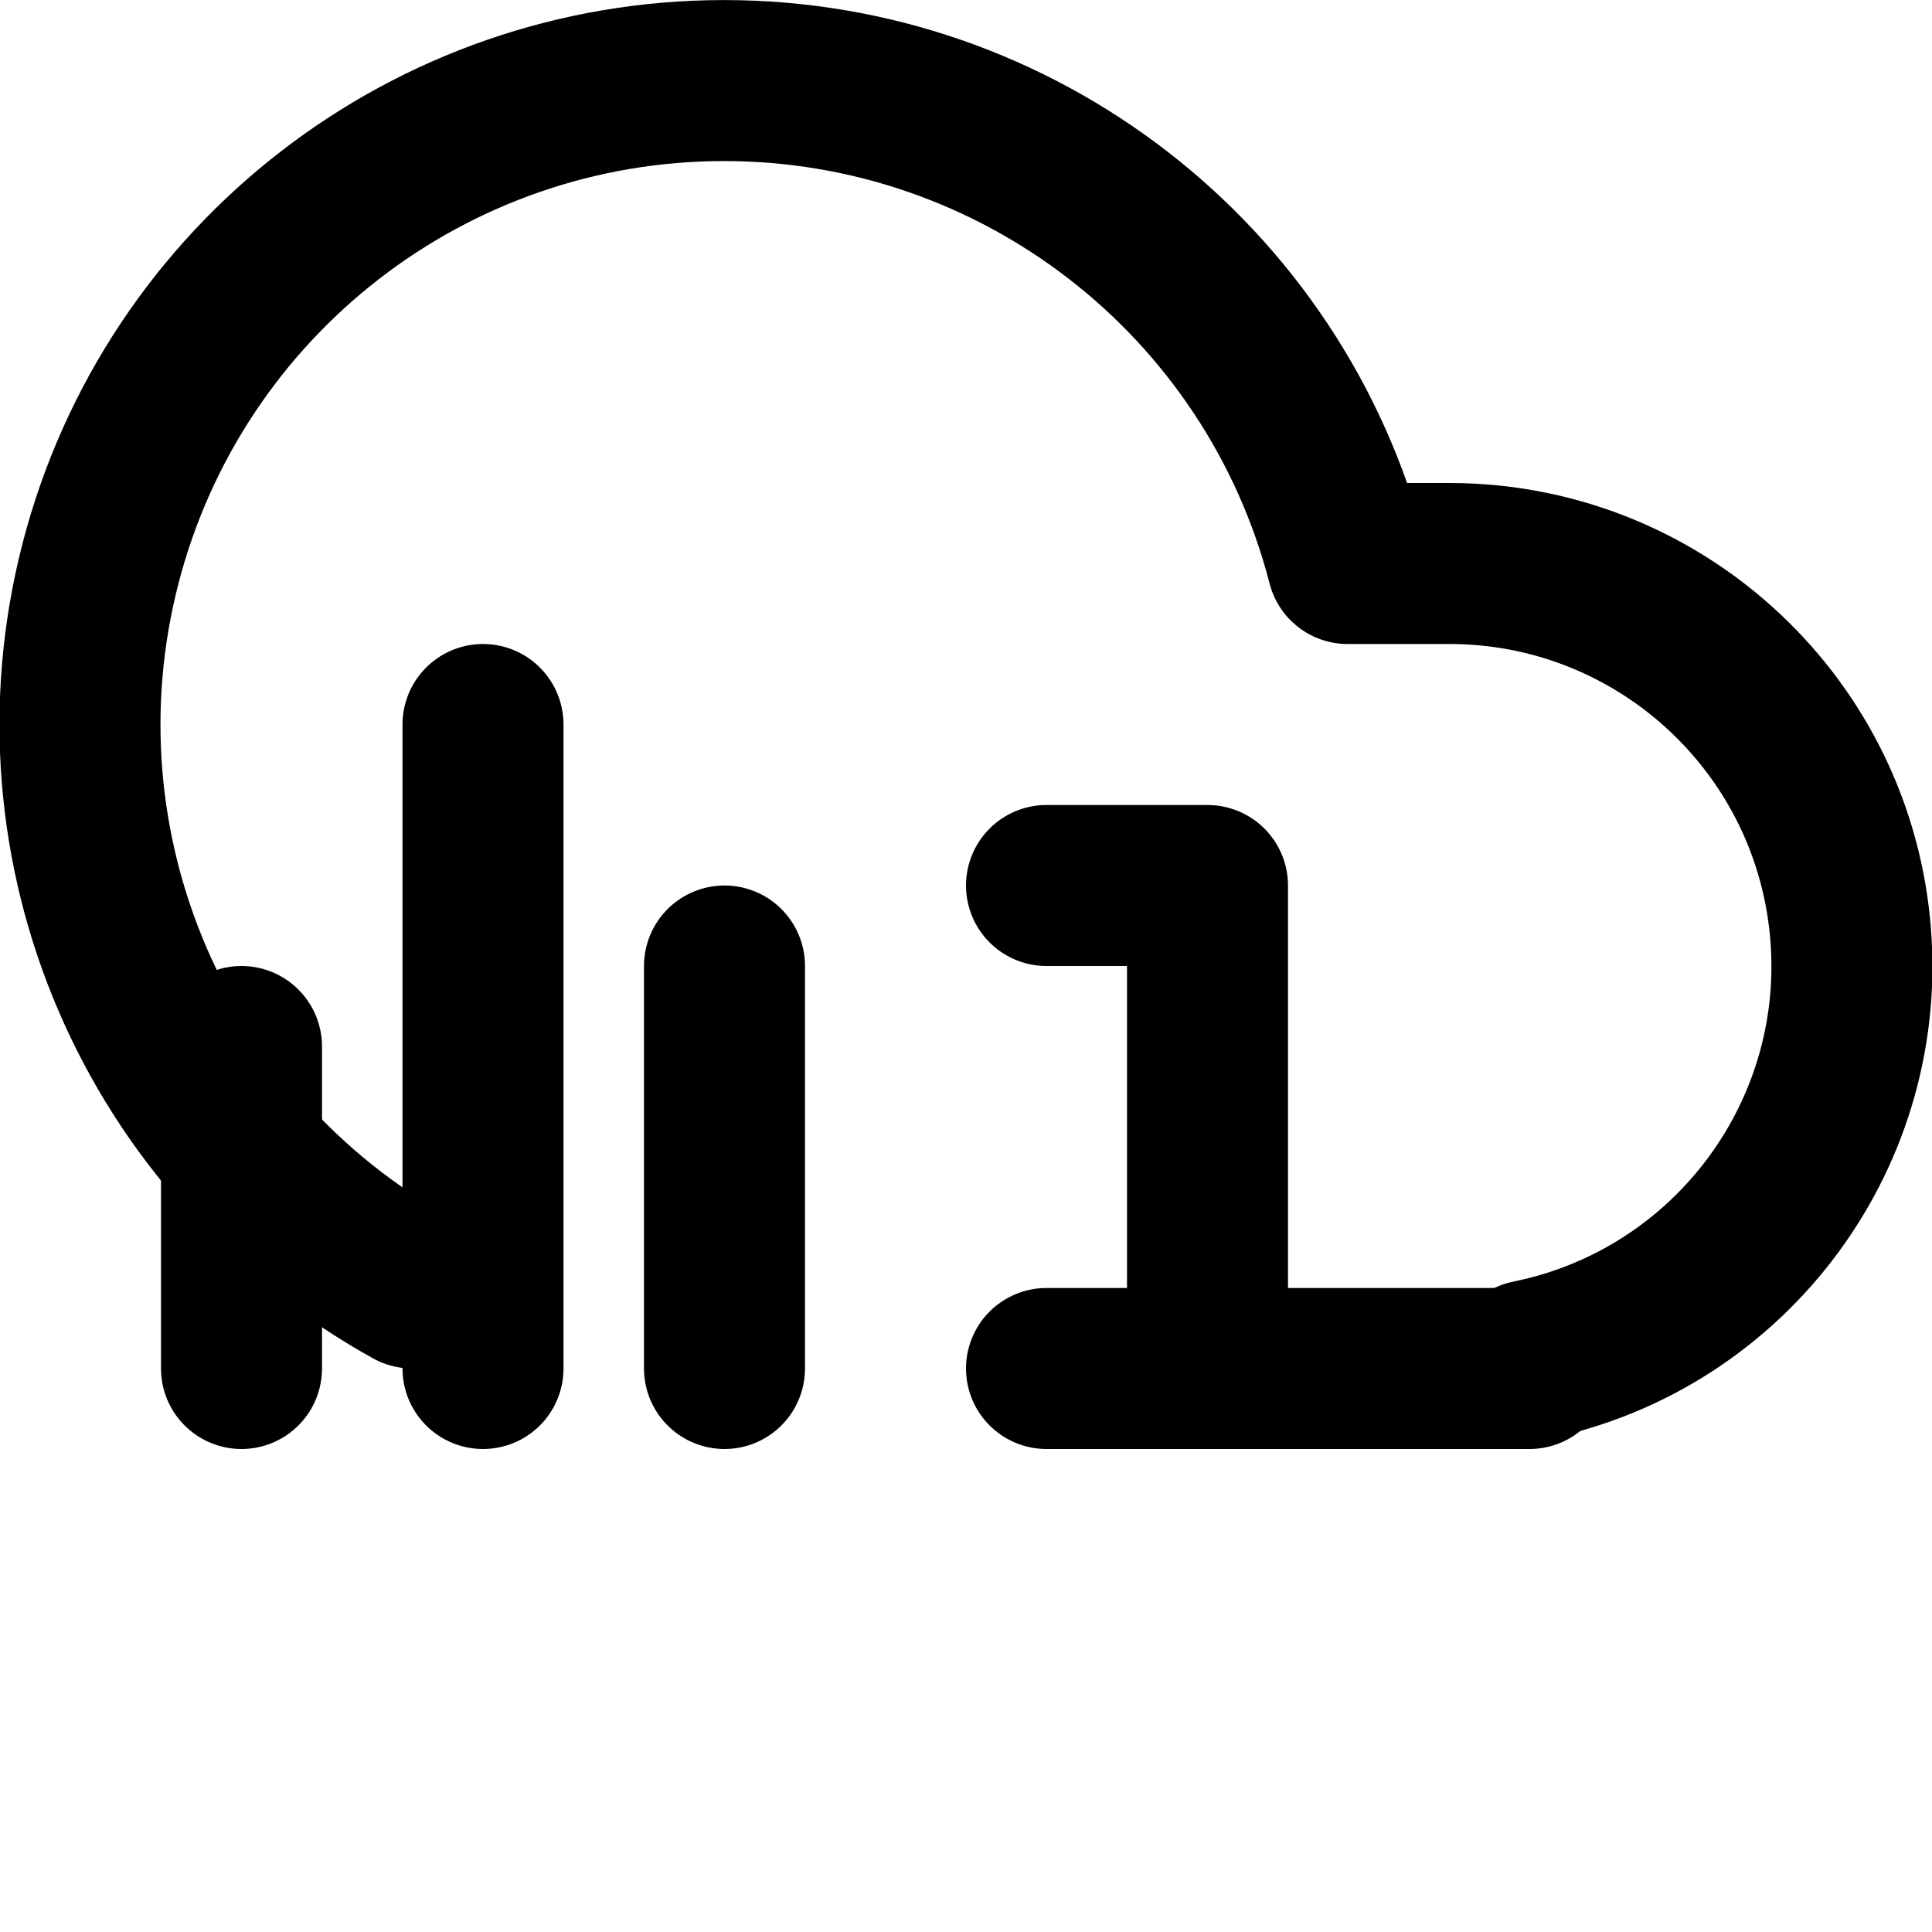
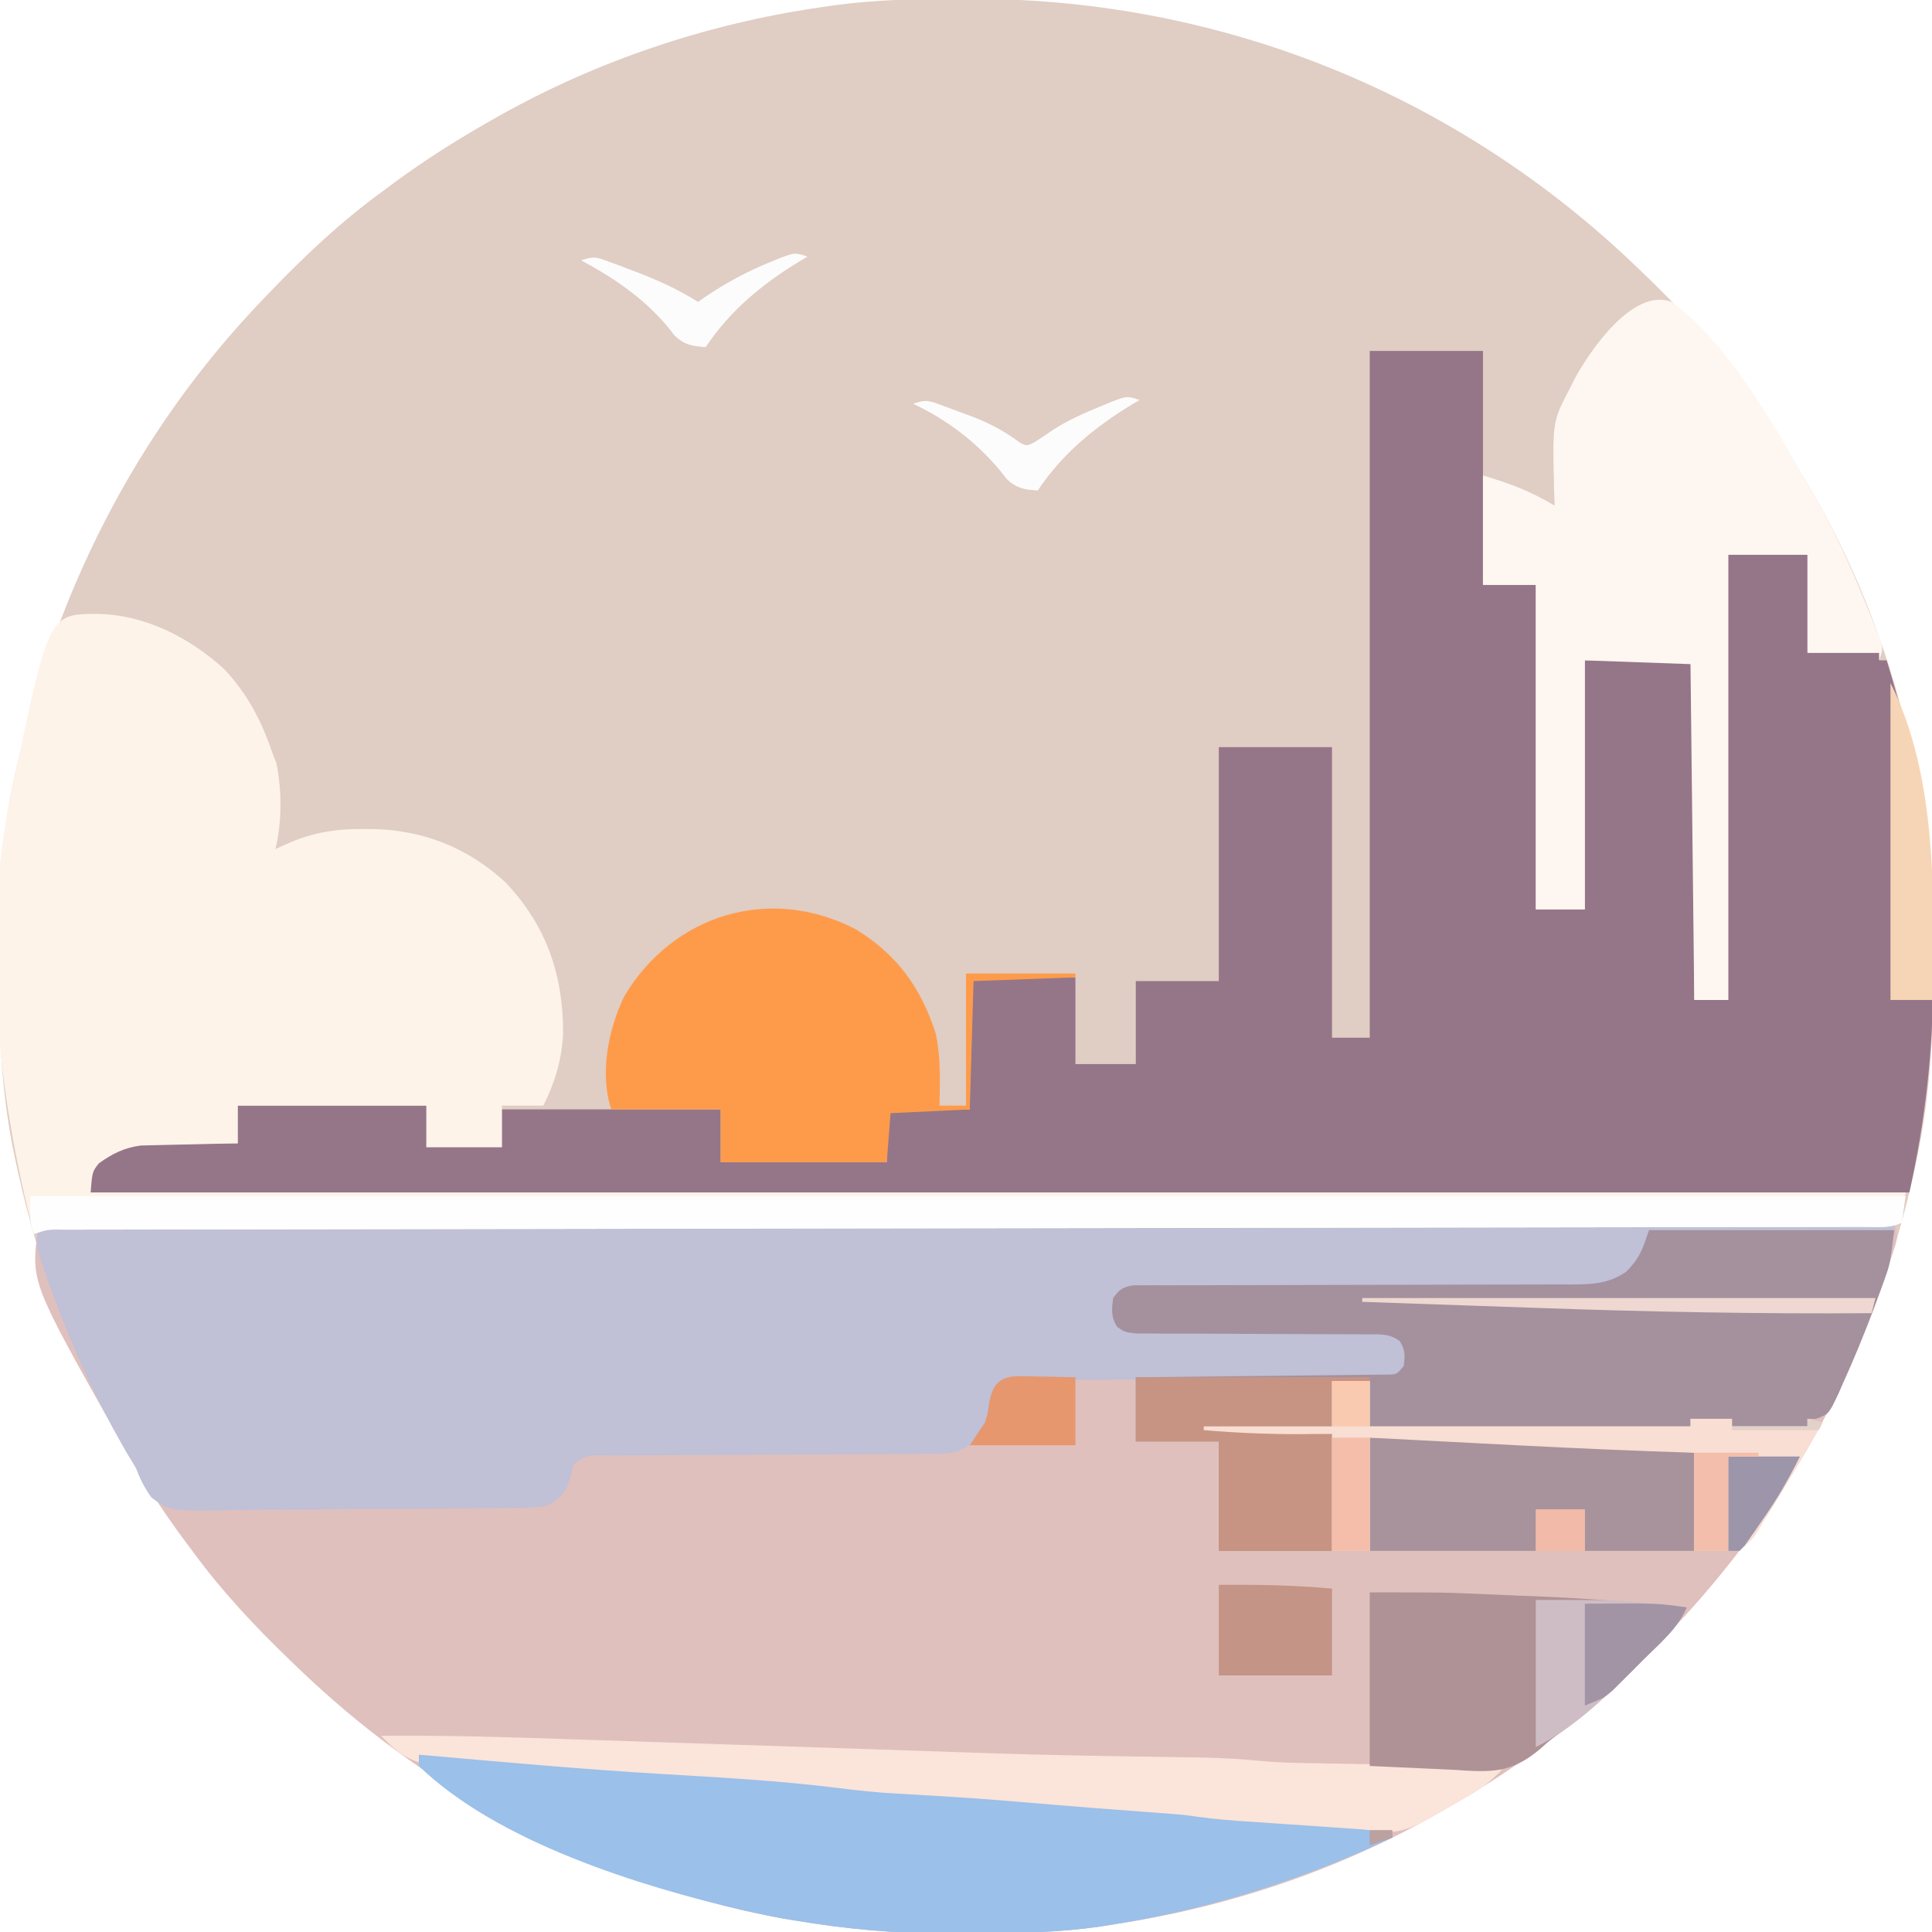
- <svg xmlns="http://www.w3.org/2000/svg" width="24" height="24" viewBox="0 0 24 24" fill="none" stroke="currentColor" stroke-width="2" stroke-linecap="round" stroke-linejoin="round">
-   <path d="M19 16.9A5 5 0 0 0 18 7h-1.26a8 8 0 1 0-11.62 9" />
-   <path d="M13 11h2v6" />
-   <path d="M13 17h6" />
-   <path d="M9 12v5" />
-   <path d="M6 9v8" />
-   <path d="M3 13v4" />
+ <svg xmlns="http://www.w3.org/2000/svg" version="1.1" width="512" height="512">
+   <path d="M0 0 C1.453 0.003 1.453 0.003 2.936 0.007 C68.845 0.242 130.998 25.571 178.438 71.312 C179.08 71.928 179.723 72.543 180.385 73.177 C189.561 82.004 197.911 91.044 205.438 101.312 C205.862 101.882 206.287 102.451 206.725 103.038 C213.242 111.78 219.048 120.837 224.438 130.312 C224.802 130.944 225.166 131.576 225.542 132.227 C240.472 158.312 249.951 187.648 254.438 217.312 C254.614 218.435 254.791 219.557 254.973 220.714 C256.63 232.327 256.836 243.844 256.812 255.562 C256.812 257.081 256.812 257.081 256.811 258.629 C256.77 275.158 255.867 291.092 252.438 307.312 C252.218 308.354 251.998 309.396 251.772 310.47 C241.674 356.763 219.315 399.177 186.438 433.312 C185.805 433.972 185.173 434.631 184.522 435.311 C175.378 444.799 166.08 453.539 155.438 461.312 C154.286 462.171 153.135 463.029 151.984 463.887 C143.795 469.924 135.292 475.307 126.438 480.312 C125.73 480.715 125.023 481.117 124.294 481.531 C98.09 496.285 69.152 505.814 39.438 510.312 C38.319 510.49 37.201 510.667 36.049 510.85 C25.288 512.394 14.648 512.652 3.786 512.628 C0.837 512.625 -2.11 512.649 -5.059 512.674 C-18.449 512.718 -31.36 511.517 -44.562 509.312 C-45.699 509.124 -46.836 508.936 -48.008 508.742 C-50.604 508.276 -53.175 507.757 -55.75 507.188 C-57.139 506.881 -57.139 506.881 -58.556 506.567 C-103.007 496.232 -143.742 473.923 -176.562 442.312 C-177.222 441.68 -177.881 441.048 -178.561 440.397 C-188.049 431.253 -196.789 421.955 -204.562 411.312 C-205.421 410.161 -206.279 409.01 -207.137 407.859 C-213.174 399.67 -218.557 391.167 -223.562 382.312 C-223.965 381.605 -224.367 380.898 -224.781 380.169 C-237.807 357.034 -246.556 331.863 -251.875 305.875 C-252.022 305.156 -252.17 304.437 -252.322 303.697 C-255.295 288.05 -255.936 272.577 -255.875 256.688 C-255.873 255.67 -255.871 254.652 -255.868 253.603 C-255.819 238.994 -255.568 224.662 -252.562 210.312 C-252.364 209.338 -252.165 208.363 -251.96 207.358 C-241.84 158.977 -219.923 114.988 -185.562 79.312 C-184.93 78.653 -184.298 77.994 -183.647 77.314 C-174.503 67.826 -165.205 59.086 -154.562 51.312 C-153.411 50.454 -152.26 49.596 -151.109 48.738 C-142.92 42.701 -134.417 37.318 -125.562 32.312 C-124.855 31.91 -124.148 31.508 -123.419 31.094 C-97.272 16.373 -68.251 6.673 -38.562 2.312 C-36.754 2.047 -36.754 2.047 -34.91 1.775 C-23.274 0.18 -11.732 -0.047 0 0 Z " fill="#E0CDC3" transform="translate(255.5625,-0.3125)" />
+   <path d="M0 0 C1.167 3.502 0.788 4.415 -0.336 7.84 C-0.812 9.295 -0.812 9.295 -1.298 10.78 C-1.653 11.822 -2.009 12.864 -2.375 13.938 C-2.74 15.014 -3.105 16.091 -3.481 17.2 C-15.425 51.663 -34.72 82.752 -60 109 C-60.632 109.659 -61.264 110.319 -61.916 110.998 C-71.06 120.486 -80.357 129.226 -91 137 C-92.151 137.858 -93.302 138.716 -94.453 139.574 C-102.643 145.612 -111.145 150.995 -120 156 C-121.061 156.603 -121.061 156.603 -122.143 157.219 C-148.348 171.972 -177.285 181.501 -207 186 C-208.118 186.177 -209.236 186.355 -210.388 186.537 C-221.15 188.082 -231.789 188.34 -242.652 188.316 C-245.6 188.313 -248.548 188.336 -251.496 188.361 C-264.886 188.406 -277.798 187.204 -291 185 C-292.137 184.812 -293.274 184.624 -294.445 184.43 C-297.041 183.964 -299.613 183.445 -302.188 182.875 C-303.113 182.67 -304.039 182.466 -304.993 182.255 C-349.444 171.919 -390.179 149.611 -423 118 C-423.659 117.368 -424.319 116.736 -424.998 116.084 C-434.486 106.94 -443.226 97.643 -451 87 C-451.858 85.849 -452.716 84.698 -453.574 83.547 C-459.612 75.357 -464.995 66.855 -470 58 C-470.402 57.293 -470.804 56.586 -471.219 55.857 C-493.733 15.867 -493.733 15.867 -492 2 C-490.243 0.243 -487.929 0.87 -485.588 0.858 C-484.803 0.859 -484.018 0.86 -483.209 0.861 C-481.964 0.857 -481.964 0.857 -480.693 0.853 C-477.875 0.844 -475.057 0.843 -472.239 0.842 C-470.213 0.837 -468.187 0.832 -466.161 0.827 C-460.565 0.813 -454.969 0.806 -449.373 0.799 C-443.349 0.791 -437.326 0.778 -431.302 0.765 C-420.855 0.743 -410.409 0.725 -399.963 0.709 C-389.003 0.693 -378.044 0.674 -367.084 0.653 C-366.063 0.651 -366.063 0.651 -365.021 0.649 C-361.565 0.642 -358.109 0.636 -354.652 0.629 C-330.15 0.581 -305.649 0.538 -281.147 0.497 C-257.339 0.458 -233.531 0.417 -209.723 0.372 C-208.989 0.371 -208.256 0.37 -207.5 0.368 C-200.135 0.355 -192.77 0.341 -185.404 0.327 C-170.399 0.299 -155.394 0.271 -140.389 0.244 C-139.354 0.242 -139.354 0.242 -138.298 0.24 C-92.199 0.155 -46.099 0.077 0 0 Z " fill="#DFC0BD" transform="translate(502,324)" />
+   <path d="M0 0 C9.9 0 19.8 0 30 0 C30 20.46 30 40.92 30 62 C34.62 62 39.24 62 44 62 C44 90.38 44 118.76 44 148 C48.29 148 52.58 148 57 148 C57 126.22 57 104.44 57 82 C66.24 82 75.48 82 85 82 C86.822 83.822 86.12 86.348 86.124 88.772 C86.121 89.601 86.117 90.43 86.114 91.283 C86.114 92.152 86.114 93.02 86.114 93.914 C86.113 96.798 86.105 99.682 86.098 102.566 C86.096 104.56 86.094 106.554 86.093 108.548 C86.09 113.807 86.08 119.067 86.069 124.326 C86.058 129.688 86.054 135.05 86.049 140.412 C86.038 150.941 86.021 161.471 86 172 C88.97 172 91.94 172 95 172 C95 133.06 95 94.12 95 54 C101.93 54 108.86 54 116 54 C116 62.58 116 71.16 116 80 C122.27 80 128.54 80 135 80 C135 80.66 135 81.32 135 82 C135.66 82 136.32 82 137 82 C141.894 98.175 145.808 114.229 148 131 C148.085 131.653 148.171 132.307 148.259 132.98 C148.95 138.649 149.189 144.249 149.238 149.957 C149.248 150.89 149.258 151.824 149.267 152.786 C149.292 155.795 149.305 158.803 149.312 161.812 C149.316 162.837 149.319 163.862 149.322 164.917 C149.343 184.873 147.335 203.491 143 223 C-16.06 223 -175.12 223 -339 223 C-339 217 -339 217 -337.574 215.137 C-336.952 214.658 -336.329 214.18 -335.688 213.688 C-335.073 213.196 -334.458 212.705 -333.824 212.199 C-330.067 209.73 -326.734 209.883 -322.363 209.902 C-320.415 209.907 -320.415 209.907 -318.428 209.912 C-317.056 209.92 -315.684 209.929 -314.312 209.938 C-312.929 209.943 -311.546 209.947 -310.162 209.951 C-306.775 209.963 -303.387 209.979 -300 210 C-300 206.7 -300 203.4 -300 200 C-283.5 200 -267 200 -250 200 C-250 203.63 -250 207.26 -250 211 C-243.4 211 -236.8 211 -230 211 C-230 207.7 -230 204.4 -230 201 C-210.86 201 -191.72 201 -172 201 C-172 205.62 -172 210.24 -172 215 C-157.48 215 -142.96 215 -128 215 C-128 210.71 -128 206.42 -128 202 C-127 201 -127 201 -124.959 200.886 C-124.084 200.892 -123.21 200.897 -122.309 200.902 C-121.364 200.906 -120.42 200.909 -119.447 200.912 C-118.454 200.92 -117.461 200.929 -116.438 200.938 C-115.44 200.942 -114.443 200.947 -113.416 200.951 C-110.944 200.963 -108.472 200.979 -106 201 C-106.005 199.975 -106.01 198.951 -106.016 197.895 C-106.034 194.106 -106.045 190.317 -106.055 186.529 C-106.06 184.886 -106.067 183.244 -106.075 181.602 C-106.088 179.246 -106.093 176.891 -106.098 174.535 C-106.103 173.797 -106.108 173.058 -106.113 172.297 C-106.113 170.531 -106.062 168.765 -106 167 C-105 166 -105 166 -102.408 165.886 C-101.282 165.892 -100.156 165.897 -98.996 165.902 C-97.781 165.906 -96.566 165.909 -95.314 165.912 C-94.035 165.92 -92.756 165.929 -91.438 165.938 C-90.154 165.942 -88.871 165.947 -87.549 165.951 C-84.366 165.963 -81.183 165.981 -78 166 C-78 173.59 -78 181.18 -78 189 C-72.72 189 -67.44 189 -62 189 C-62 181.74 -62 174.48 -62 167 C-54.74 167 -47.48 167 -40 167 C-40 146.54 -40 126.08 -40 105 C-30.1 105 -20.2 105 -10 105 C-10 130.41 -10 155.82 -10 182 C-6.7 182 -3.4 182 0 182 C0 121.94 0 61.88 0 0 Z " fill="#957689" transform="translate(363,93)" />
+   <path d="M0 0 C0 0.99 0 1.98 0 3 C-32.175 2.505 -32.175 2.505 -65 2 C-65.33 3.98 -65.66 5.96 -66 8 C-67.234 10.047 -67.234 10.047 -68.75 11.75 C-69.24 12.322 -69.73 12.895 -70.234 13.484 C-73.893 16.625 -77.702 17.25 -82.409 17.265 C-84.018 17.277 -84.018 17.277 -85.659 17.29 C-86.826 17.289 -87.992 17.288 -89.194 17.287 C-91.048 17.297 -91.048 17.297 -92.94 17.308 C-95.623 17.321 -98.305 17.331 -100.987 17.336 C-105.227 17.342 -109.466 17.364 -113.706 17.388 C-123.465 17.441 -133.225 17.475 -142.985 17.508 C-151.939 17.538 -160.894 17.573 -169.848 17.624 C-174.065 17.648 -178.282 17.661 -182.499 17.668 C-185.73 17.675 -188.962 17.695 -192.194 17.713 C-193.367 17.712 -194.539 17.711 -195.747 17.71 C-197.343 17.722 -197.343 17.722 -198.972 17.735 C-199.9 17.738 -200.828 17.741 -201.784 17.744 C-204.205 17.791 -204.205 17.791 -206 20 C-206.333 23 -206.333 23 -206 26 C-203.163 28.837 -201.292 28.251 -197.319 28.255 C-196.632 28.259 -195.946 28.263 -195.239 28.266 C-193.747 28.273 -192.254 28.276 -190.762 28.274 C-188.4 28.273 -186.038 28.286 -183.676 28.303 C-176.959 28.35 -170.243 28.374 -163.526 28.381 C-159.42 28.386 -155.313 28.41 -151.207 28.446 C-149.641 28.456 -148.076 28.458 -146.511 28.453 C-144.32 28.446 -142.131 28.463 -139.94 28.486 C-138.694 28.489 -137.447 28.492 -136.163 28.494 C-132.43 29.091 -131.241 30.008 -129 33 C-128.562 35.562 -128.562 35.562 -129 38 C-130.563 40.021 -131.451 40.895 -133.988 41.379 C-135.13 41.382 -135.13 41.382 -136.296 41.385 C-137.61 41.4 -137.61 41.4 -138.951 41.415 C-139.91 41.41 -140.868 41.405 -141.856 41.401 C-142.867 41.408 -143.879 41.415 -144.921 41.422 C-148.272 41.442 -151.622 41.441 -154.973 41.441 C-157.295 41.453 -159.618 41.467 -161.941 41.481 C-168.06 41.518 -174.18 41.538 -180.3 41.553 C-190.1 41.578 -199.9 41.617 -209.7 41.675 C-213.131 41.691 -216.563 41.695 -219.994 41.698 C-222.087 41.708 -224.18 41.718 -226.274 41.729 C-227.234 41.726 -228.195 41.724 -229.185 41.721 C-230.058 41.728 -230.931 41.735 -231.831 41.742 C-232.593 41.743 -233.354 41.745 -234.138 41.747 C-236.246 41.842 -236.246 41.842 -238 44 C-238.494 46 -238.494 46 -238.812 48.25 C-239.812 53.138 -241.439 55.524 -245 59 C-247.839 60.709 -249.928 61.252 -253.226 61.265 C-254.062 61.273 -254.897 61.282 -255.758 61.29 C-256.666 61.289 -257.575 61.288 -258.51 61.287 C-259.473 61.294 -260.436 61.301 -261.428 61.308 C-263.518 61.321 -265.607 61.33 -267.696 61.336 C-270.999 61.344 -274.301 61.364 -277.604 61.388 C-285.804 61.445 -294.003 61.48 -302.203 61.516 C-309.136 61.547 -316.068 61.586 -323 61.636 C-326.261 61.656 -329.521 61.664 -332.782 61.672 C-334.771 61.685 -336.76 61.699 -338.749 61.713 C-339.661 61.712 -340.573 61.711 -341.513 61.71 C-346.241 61.523 -346.241 61.523 -350 64 C-350.402 65.671 -350.402 65.671 -350.812 67.375 C-352.231 71.706 -353.116 72.685 -357 75 C-360.271 75.607 -363.499 75.608 -366.82 75.613 C-367.804 75.629 -368.789 75.646 -369.803 75.663 C-373.054 75.711 -376.304 75.729 -379.555 75.742 C-381.818 75.76 -384.081 75.778 -386.344 75.797 C-391.086 75.83 -395.829 75.845 -400.572 75.851 C-406.645 75.862 -412.715 75.937 -418.787 76.029 C-423.461 76.088 -428.134 76.103 -432.808 76.105 C-435.046 76.113 -437.285 76.138 -439.523 76.18 C-457.025 76.48 -457.025 76.48 -461.874 72.846 C-463.713 70.268 -464.873 67.948 -466 65 C-466.828 63.582 -467.676 62.176 -468.555 60.789 C-469.337 59.406 -470.11 58.018 -470.875 56.625 C-471.295 55.862 -471.715 55.098 -472.148 54.312 C-478.81 41.998 -484.366 29.248 -489.062 16.062 C-489.362 15.228 -489.661 14.393 -489.969 13.534 C-492.51 6.14 -492.51 6.14 -492 2 C-490.243 0.243 -487.929 0.87 -485.588 0.858 C-484.803 0.859 -484.018 0.86 -483.209 0.861 C-481.964 0.857 -481.964 0.857 -480.693 0.853 C-477.875 0.844 -475.057 0.843 -472.239 0.842 C-470.213 0.837 -468.187 0.832 -466.161 0.827 C-460.565 0.813 -454.969 0.806 -449.373 0.799 C-443.349 0.791 -437.326 0.778 -431.302 0.765 C-420.855 0.743 -410.409 0.725 -399.963 0.709 C-389.003 0.693 -378.044 0.674 -367.084 0.653 C-366.063 0.651 -366.063 0.651 -365.021 0.649 C-361.565 0.642 -358.109 0.636 -354.652 0.629 C-330.15 0.581 -305.649 0.538 -281.147 0.497 C-257.339 0.458 -233.531 0.417 -209.723 0.372 C-208.989 0.371 -208.256 0.37 -207.5 0.368 C-200.135 0.355 -192.77 0.341 -185.404 0.327 C-170.399 0.299 -155.394 0.271 -140.389 0.244 C-139.354 0.242 -139.354 0.242 -138.298 0.24 C-92.199 0.155 -46.099 0.077 0 0 Z " fill="#C0C0D7" transform="translate(502,324)" />
+   <path d="M0 0 C12.584 0.24 24.235 6.192 33.482 14.567 C39.51 20.936 43.334 28.073 46.138 36.317 C46.55 37.389 46.963 38.462 47.388 39.567 C48.867 46.963 48.874 54.957 47.138 62.317 C48.149 61.863 49.159 61.409 50.2 60.942 C56.894 57.936 63.133 56.954 70.388 57.004 C71.228 57.01 72.069 57.016 72.935 57.021 C86.443 57.285 98.346 62.051 108.298 71.352 C119.09 82.877 123.456 95.907 123.365 111.438 C122.962 118.321 121.207 124.178 118.138 130.317 C114.508 130.317 110.878 130.317 107.138 130.317 C107.138 133.947 107.138 137.577 107.138 141.317 C100.538 141.317 93.938 141.317 87.138 141.317 C87.138 137.687 87.138 134.057 87.138 130.317 C70.638 130.317 54.138 130.317 37.138 130.317 C37.138 133.617 37.138 136.917 37.138 140.317 C35.867 140.339 35.867 140.339 34.571 140.361 C31.406 140.422 28.242 140.497 25.077 140.579 C23.712 140.612 22.346 140.641 20.981 140.663 C19.009 140.697 17.038 140.751 15.068 140.805 C13.884 140.831 12.701 140.858 11.481 140.885 C7.111 141.45 3.873 143.061 0.325 145.629 C-1.389 147.807 -1.389 147.807 -1.862 153.317 C156.868 153.317 315.598 153.317 479.138 153.317 C478.808 155.957 478.478 158.597 478.138 161.317 C475.006 162.883 471.668 162.459 468.229 162.453 C466.983 162.457 466.983 162.457 465.712 162.46 C462.898 162.468 460.084 162.468 457.271 162.468 C455.245 162.472 453.219 162.477 451.194 162.481 C445.604 162.493 440.014 162.498 434.425 162.503 C428.405 162.509 422.386 162.52 416.367 162.531 C405.93 162.55 395.493 162.565 385.056 162.577 C369.964 162.595 354.872 162.62 339.779 162.647 C332.754 162.659 325.728 162.671 318.702 162.683 C317.999 162.684 317.296 162.685 316.571 162.686 C299.82 162.715 283.07 162.74 266.319 162.765 C265.586 162.766 264.853 162.767 264.097 162.768 C252.199 162.785 240.301 162.803 228.403 162.82 C217.254 162.836 206.106 162.853 194.957 162.869 C194.224 162.87 193.491 162.871 192.736 162.872 C176.015 162.897 159.294 162.923 142.574 162.951 C141.871 162.952 141.169 162.953 140.445 162.955 C133.436 162.966 126.426 162.979 119.416 162.991 C104.339 163.017 89.261 163.041 74.184 163.059 C63.195 163.072 52.206 163.089 41.217 163.109 C35.258 163.12 29.299 163.129 23.341 163.134 C17.894 163.138 12.448 163.147 7.001 163.16 C5.023 163.163 3.045 163.166 1.066 163.166 C-1.607 163.166 -4.28 163.173 -6.953 163.181 C-7.735 163.18 -8.517 163.178 -9.323 163.177 C-13.221 163.119 -13.221 163.119 -16.862 164.317 C-26.63 126.853 -30.911 85.634 -22.862 47.317 C-22.556 45.831 -22.556 45.831 -22.244 44.314 C-12.881 0.028 -12.881 0.028 0 0 Z " fill="#FDF3E9" transform="translate(25.86206,162.6831)" />
+   <path d="M0 0 C21.45 0 42.9 0 65 0 C63.873 9.018 63.873 9.018 62.469 12.926 C62.157 13.796 61.846 14.667 61.525 15.564 C61.017 16.924 61.017 16.924 60.5 18.312 C60.148 19.261 59.797 20.21 59.434 21.188 C56.928 27.819 54.245 34.358 51.312 40.812 C50.779 42.03 50.779 42.03 50.234 43.273 C47.647 48.764 47.647 48.764 44.23 50.012 C43.494 50.008 42.758 50.004 42 50 C42 50.66 42 51.32 42 52 C35.4 52 28.8 52 22 52 C22 51.34 22 50.68 22 50 C18.37 50 14.74 50 11 50 C11 50.66 11 51.32 11 52 C-17.05 52 -45.1 52 -74 52 C-74 48.04 -74 44.08 -74 40 C-77.3 40 -80.6 40 -84 40 C-84 43.96 -84 47.92 -84 52 C-90.27 52.33 -96.54 52.66 -103 53 C-96.73 53.33 -90.46 53.66 -84 54 C-84 64.23 -84 74.46 -84 85 C-93.9 85 -103.8 85 -114 85 C-114 75.43 -114 65.86 -114 56 C-121.26 56 -128.52 56 -136 56 C-136 50.39 -136 44.78 -136 39 C-133.92 38.98 -131.841 38.96 -129.698 38.94 C-122.836 38.873 -115.975 38.795 -109.114 38.712 C-104.953 38.662 -100.792 38.616 -96.631 38.578 C-92.617 38.541 -88.604 38.495 -84.59 38.442 C-83.057 38.423 -81.523 38.408 -79.99 38.397 C-77.847 38.38 -75.704 38.351 -73.561 38.319 C-72.34 38.306 -71.118 38.292 -69.86 38.278 C-66.869 38.293 -66.869 38.293 -65 36 C-64.651 33.279 -64.547 31.678 -66.094 29.364 C-68.957 27.315 -71.319 27.621 -74.811 27.615 C-75.843 27.607 -75.843 27.607 -76.896 27.599 C-78.389 27.589 -79.882 27.586 -81.374 27.589 C-83.736 27.594 -86.098 27.58 -88.46 27.561 C-93.473 27.524 -98.487 27.51 -103.5 27.5 C-109.309 27.488 -115.118 27.466 -120.927 27.42 C-123.256 27.406 -125.584 27.411 -127.912 27.415 C-129.338 27.406 -130.764 27.396 -132.189 27.385 C-133.435 27.383 -134.681 27.381 -135.964 27.379 C-139 27 -139 27 -140.902 25.663 C-142.624 23.054 -142.38 21.037 -142 18 C-140.355 15.723 -139.46 15.074 -136.664 14.624 C-135.738 14.623 -134.812 14.622 -133.858 14.621 C-132.794 14.613 -131.73 14.605 -130.634 14.597 C-129.466 14.603 -128.299 14.609 -127.096 14.615 C-125.867 14.61 -124.637 14.604 -123.371 14.599 C-120.696 14.589 -118.021 14.585 -115.346 14.589 C-111.114 14.596 -106.883 14.58 -102.651 14.561 C-93.663 14.523 -84.675 14.51 -75.688 14.5 C-65.995 14.489 -56.302 14.474 -46.61 14.429 C-42.406 14.411 -38.202 14.407 -33.998 14.414 C-30.762 14.416 -27.527 14.399 -24.292 14.385 C-22.55 14.394 -22.55 14.394 -20.773 14.403 C-15.126 14.36 -10.824 14.295 -6 11 C-2.421 7.322 -1.712 5.136 0 0 Z " fill="#A4919D" transform="translate(437,326)" />
+   <path d="M0 0 C15.549 11.513 27.577 33.433 37 50 C37.364 50.632 37.729 51.264 38.104 51.915 C43.361 61.098 47.648 70.571 51.625 80.375 C52.075 81.476 52.526 82.576 52.99 83.71 C53.398 84.742 53.806 85.773 54.227 86.836 C54.593 87.759 54.96 88.683 55.338 89.634 C56 92 56 92 55 95 C55 94.34 55 93.68 55 93 C48.73 93 42.46 93 36 93 C36 84.42 36 75.84 36 67 C29.07 67 22.14 67 15 67 C15 105.94 15 144.88 15 185 C12.03 185 9.06 185 6 185 C5.67 155.63 5.34 126.26 5 96 C-8.86 95.505 -8.86 95.505 -23 95 C-23 116.78 -23 138.56 -23 161 C-27.29 161 -31.58 161 -36 161 C-36 132.62 -36 104.24 -36 75 C-40.62 75 -45.24 75 -50 75 C-50 65.43 -50 55.86 -50 46 C-42.426 48.272 -37.452 50.15 -31 54 C-31.046 52.684 -31.093 51.368 -31.141 50.012 C-31.597 31.72 -31.597 31.72 -27 23 C-26.587 22.166 -26.175 21.332 -25.75 20.473 C-21.621 12.86 -10.24 -3.847 0 0 Z " fill="#FEF7F1" transform="translate(443,80)" />
+   <path d="M0 0 C6.93 -0.108 13.738 0.199 20.641 0.805 C22.129 0.93 22.129 0.93 23.648 1.057 C25.759 1.235 27.871 1.414 29.982 1.595 C35.505 2.068 41.03 2.527 46.555 2.984 C47.641 3.074 48.727 3.165 49.845 3.257 C58.351 3.958 66.858 4.579 75.375 5.125 C76.527 5.199 77.679 5.273 78.866 5.349 C81.107 5.492 83.348 5.635 85.588 5.778 C91.748 6.179 97.906 6.617 104.062 7.062 C105.194 7.142 106.326 7.221 107.492 7.303 C108.537 7.38 109.583 7.456 110.66 7.535 C111.574 7.601 112.488 7.667 113.43 7.735 C116 8 116 8 118.248 8.486 C122.268 9.237 126.297 9.43 130.375 9.684 C131.295 9.744 132.214 9.804 133.162 9.867 C136.108 10.06 139.054 10.249 142 10.438 C154.337 11.226 166.65 12.079 178.951 13.324 C184.153 13.848 189.34 14.228 194.562 14.5 C201.299 14.856 207.977 15.482 214.684 16.197 C223.831 17.141 233.001 17.723 242.177 18.302 C243.364 18.379 244.551 18.456 245.773 18.535 C247.358 18.634 247.358 18.634 248.974 18.735 C252.022 19.002 254.99 19.457 258 20 C258 20.66 258 21.32 258 22 C234.209 33.078 209.946 40.86 184 45 C182.844 45.186 181.687 45.372 180.496 45.564 C169.778 47.103 159.166 47.34 148.348 47.316 C145.4 47.313 142.452 47.336 139.504 47.361 C126.114 47.406 113.202 46.204 100 44 C98.863 43.812 97.726 43.624 96.555 43.43 C93.959 42.964 91.387 42.445 88.812 41.875 C87.887 41.67 86.961 41.466 86.007 41.255 C58.577 34.877 20.889 23.229 0 3 C0 2.01 0 1.02 0 0 Z " fill="#9BC0E9" transform="translate(111,465)" />
+   <path d="M0 0 C10.967 6.684 17.384 15.542 21.25 27.75 C22.134 32.097 22.358 36.193 22.312 40.625 C22.303 41.777 22.294 42.93 22.285 44.117 C22.274 44.986 22.262 45.855 22.25 46.75 C24.56 46.75 26.87 46.75 29.25 46.75 C29.25 35.2 29.25 23.65 29.25 11.75 C38.82 11.75 48.39 11.75 58.25 11.75 C58.25 12.08 58.25 12.41 58.25 12.75 C44.885 13.245 44.885 13.245 31.25 13.75 C30.92 24.97 30.59 36.19 30.25 47.75 C19.855 48.245 19.855 48.245 9.25 48.75 C8.92 53.04 8.59 57.33 8.25 61.75 C-6.27 61.75 -20.79 61.75 -35.75 61.75 C-35.75 57.13 -35.75 52.51 -35.75 47.75 C-45.32 47.75 -54.89 47.75 -64.75 47.75 C-67.902 38.294 -65.538 26.53 -61.309 17.762 C-48.355 -3.967 -22.733 -11.775 0 0 Z " fill="#FE9B4B" transform="translate(226.75,246.25)" />
+   <path d="M0 0 C164.01 0 328.02 0 497 0 C496.67 2.31 496.34 4.62 496 7 C492.868 8.566 489.53 8.142 486.091 8.136 C484.845 8.14 484.845 8.14 483.574 8.144 C480.76 8.151 477.947 8.151 475.133 8.151 C473.107 8.155 471.082 8.16 469.056 8.164 C463.466 8.176 457.876 8.181 452.287 8.186 C446.267 8.192 440.248 8.204 434.229 8.215 C423.792 8.233 413.355 8.248 402.918 8.26 C387.826 8.279 372.734 8.303 357.641 8.33 C350.616 8.342 343.59 8.354 336.564 8.366 C335.861 8.367 335.158 8.368 334.433 8.37 C317.682 8.398 300.932 8.423 284.181 8.448 C283.448 8.449 282.715 8.45 281.96 8.451 C270.061 8.469 258.163 8.486 246.265 8.503 C235.116 8.519 223.968 8.536 212.819 8.552 C212.086 8.553 211.353 8.554 210.598 8.556 C193.877 8.58 177.157 8.606 160.436 8.634 C159.733 8.635 159.031 8.636 158.308 8.638 C151.298 8.65 144.288 8.662 137.278 8.674 C122.201 8.7 107.123 8.724 92.046 8.742 C81.057 8.755 70.068 8.772 59.079 8.792 C53.12 8.803 47.161 8.812 41.203 8.817 C35.756 8.821 30.31 8.83 24.864 8.843 C22.885 8.847 20.907 8.849 18.928 8.849 C16.255 8.849 13.582 8.856 10.909 8.864 C10.127 8.863 9.345 8.862 8.539 8.86 C4.641 8.803 4.641 8.803 1 10 C0 7 0 7 0 0 Z " fill="#FEFEFE" transform="translate(8,317)" />
+   <path d="M0 0 C15.952 -0.139 31.863 0.3 47.805 0.84 C50.462 0.927 53.119 1.015 55.776 1.102 C62.026 1.307 68.276 1.515 74.526 1.725 C81.531 1.96 88.536 2.191 95.541 2.422 C106.568 2.785 117.594 3.151 128.621 3.519 C130.382 3.578 130.382 3.578 132.178 3.638 C137.774 3.824 143.37 4.012 148.965 4.204 C150.982 4.273 152.999 4.341 155.016 4.41 C157.535 4.496 160.054 4.582 162.574 4.669 C176.437 5.139 190.305 5.344 204.174 5.552 C207.578 5.604 210.983 5.661 214.387 5.719 C215.899 5.739 215.899 5.739 217.443 5.76 C223.096 5.858 228.658 6.216 234.284 6.769 C238.818 7.154 243.351 7.215 247.898 7.281 C248.895 7.3 249.892 7.318 250.919 7.337 C254.071 7.395 257.223 7.448 260.375 7.5 C286.261 7.927 286.261 7.927 297 9 C294.268 11.919 291.624 14.002 288.156 15.98 C287.24 16.504 286.323 17.028 285.379 17.568 C284.429 18.103 283.479 18.637 282.5 19.188 C281.55 19.733 280.6 20.279 279.621 20.842 C272.983 24.609 269.626 26.385 262 25 C258.829 24.694 255.651 24.492 252.473 24.281 C251.566 24.218 250.658 24.156 249.724 24.091 C246.837 23.891 243.95 23.695 241.062 23.5 C238.179 23.305 235.295 23.108 232.412 22.909 C230.622 22.785 228.833 22.664 227.043 22.545 C222.32 22.219 217.685 21.703 213 21 C211.312 20.838 209.621 20.693 207.93 20.57 C206.969 20.499 206.009 20.427 205.02 20.353 C203.982 20.278 202.944 20.203 201.875 20.125 C193.824 19.526 185.776 18.906 177.73 18.238 C157.411 16.526 157.411 16.526 137.055 15.341 C131.591 15.083 126.22 14.484 120.798 13.801 C105.391 11.895 89.865 11.037 74.375 10.125 C52.884 8.855 31.444 6.89 10 5 C10 5.66 10 6.32 10 7 C5.541 5.598 3.205 3.334 0 0 Z " fill="#FBE4DA" transform="translate(101,460)" />
+   <path d="M0 0 C19.63 0 19.63 0 27.984 0.367 C28.932 0.407 29.879 0.446 30.855 0.487 C32.831 0.571 34.806 0.657 36.782 0.745 C39.732 0.874 42.682 0.994 45.633 1.113 C58.473 1.657 71.22 2.653 84 4 C81.38 9.531 77.056 13.283 72.75 17.562 C71.848 18.461 70.945 19.36 70.016 20.286 C64.003 26.202 57.895 31.745 51.086 36.723 C47.986 38.944 47.986 38.944 45.227 41.434 C37.41 48.047 32.171 47.699 22 47 C14.74 46.67 7.48 46.34 0 46 C0 30.82 0 15.64 0 0 Z " fill="#AF9295" transform="translate(363,422)" />
+   <path d="M0 0 C15.944 -0.189 31.791 0.503 47.71 1.332 C50.453 1.474 53.197 1.609 55.94 1.744 C59.247 1.908 62.553 2.077 65.859 2.246 C67.076 2.307 68.293 2.367 69.546 2.429 C70.686 2.489 71.825 2.549 72.999 2.611 C73.992 2.662 74.985 2.713 76.008 2.766 C79.354 3.028 82.678 3.525 86 4 C86 12.58 86 21.16 86 30 C76.43 30 66.86 30 57 30 C57 26.37 57 22.74 57 19 C52.71 19 48.42 19 44 19 C44 22.63 44 26.26 44 30 C29.48 30 14.96 30 0 30 C0 20.1 0 10.2 0 0 Z " fill="#A8929B" transform="translate(363,381)" />
+   <path d="M0 0 C20.46 0 40.92 0 62 0 C62 0.33 62 0.66 62 1 C58.7 1 55.4 1 52 1 C52 4.96 52 8.92 52 13 C45.73 13.33 39.46 13.66 33 14 C39.27 14.33 45.54 14.66 52 15 C52 25.23 52 35.46 52 46 C42.1 46 32.2 46 22 46 C22 36.43 22 26.86 22 17 C14.74 17 7.48 17 0 17 C0 11.39 0 5.78 0 0 Z " fill="#C79484" transform="translate(301,365)" />
+   <path d="M0 0 C3.3 0 6.6 0 10 0 C10 3.96 10 7.92 10 12 C38.05 12 66.1 12 95 12 C95 11.34 95 10.68 95 10 C98.63 10 102.26 10 106 10 C106 10.66 106 11.32 106 12 C112.6 12 119.2 12 126 12 C126 11.34 126 10.68 126 10 C127.98 10.495 127.98 10.495 130 11 C127.236 15.886 124.407 20.726 121.497 25.526 C120.502 27.17 119.517 28.819 118.542 30.474 C117.114 32.867 115.629 35.216 114.125 37.562 C113.693 38.306 113.261 39.05 112.815 39.816 C111.445 41.879 111.445 41.879 108 45 C104.04 45 100.08 45 96 45 C96 36.42 96 27.84 96 19 C92.188 18.867 88.376 18.734 84.449 18.598 C68.895 18.034 53.355 17.247 37.812 16.438 C35.093 16.297 32.374 16.157 29.654 16.018 C23.103 15.681 16.551 15.34 10 15 C10 24.9 10 34.8 10 45 C6.7 45 3.4 45 0 45 C0 34.77 0 24.54 0 14 C-2.826 14.021 -5.651 14.041 -8.562 14.062 C-17.086 14.093 -25.507 13.711 -34 13 C-34 12.67 -34 12.34 -34 12 C-22.78 12 -11.56 12 0 12 C0 8.04 0 4.08 0 0 Z " fill="#F8DED3" transform="translate(353,366)" />
+   <path d="M0 0 C21.856 0 21.856 0 30.688 1 C32.061 1.143 32.061 1.143 33.463 1.289 C35.643 1.517 37.822 1.757 40 2 C37.599 7.564 32.984 11.354 28.75 15.562 C27.853 16.457 26.956 17.351 26.031 18.273 C18.151 26.031 9.973 34.014 0 39 C0 26.13 0 13.26 0 0 Z " fill="#CEBDC4" transform="translate(407,424)" />
+   <path d="M0 0 C10.109 -0.082 19.931 0.074 30 1 C30 8.59 30 16.18 30 24 C20.1 24 10.2 24 0 24 C0 16.08 0 8.16 0 0 Z " fill="#C49486" transform="translate(323,420)" />
+   <path d="M0 0 C12.432 24.864 11.691 56.842 11 84 C7.37 84 3.74 84 0 84 C0 56.28 0 28.56 0 0 Z " fill="#F6D5B6" transform="translate(501,181)" />
+   <path d="M0 0 C19.286 -0.143 19.286 -0.143 27 1 C24.542 6.782 19.564 10.764 15.188 15.125 C14.285 16.044 13.382 16.963 12.451 17.91 C11.574 18.788 10.697 19.666 9.793 20.57 C8.994 21.372 8.195 22.174 7.372 23 C5 25 5 25 0 27 C0 18.09 0 9.18 0 0 Z " fill="#A294A4" transform="translate(420,425)" />
+   <path d="M0 0 C0.848 0.01 1.695 0.019 2.568 0.029 C3.449 0.054 4.331 0.08 5.238 0.105 C6.131 0.119 7.024 0.133 7.943 0.146 C10.146 0.182 12.349 0.236 14.551 0.293 C14.551 6.233 14.551 12.173 14.551 18.293 C5.311 18.293 -3.929 18.293 -13.449 18.293 C-12.129 16.313 -10.809 14.333 -9.449 12.293 C-8.684 9.903 -8.684 9.903 -8.387 7.605 C-7.561 2.234 -5.594 -0.113 0 0 Z " fill="#E6976E" transform="translate(270.4492,364.707)" />
+   <path d="M0 0 C44.88 0 89.76 0 136 0 C135.67 1.32 135.34 2.64 135 4 C105.434 4.222 75.946 3.665 46.4 2.609 C41.135 2.423 35.869 2.245 30.604 2.066 C20.402 1.719 10.201 1.363 0 1 C0 0.67 0 0.34 0 0 Z " fill="#EFD8D1" transform="translate(361,344)" />
+   <path d="M0 0 C-0.678 0.401 -1.356 0.802 -2.055 1.215 C-12.037 7.312 -20.452 14.231 -27 24 C-30.578 23.719 -32.491 23.471 -35.168 20.996 C-36.168 19.73 -36.168 19.73 -37.188 18.438 C-43.56 10.926 -51.351 5.613 -60 1 C-56.634 -0.122 -56.055 0.082 -52.867 1.258 C-51.663 1.699 -51.663 1.699 -50.435 2.148 C-49.59 2.471 -48.745 2.793 -47.875 3.125 C-47.019 3.445 -46.164 3.766 -45.282 4.096 C-39.543 6.29 -34.226 8.746 -29 12 C-28.38 11.564 -27.76 11.129 -27.121 10.68 C-21.624 6.983 -16.125 3.98 -10 1.5 C-9.353 1.233 -8.707 0.966 -8.041 0.691 C-3.378 -1.126 -3.378 -1.126 0 0 Z " fill="#FCFCFC" transform="translate(214,68)" />
+   <path d="M0 0 C-0.678 0.401 -1.356 0.802 -2.055 1.215 C-12.037 7.312 -20.452 14.231 -27 24 C-30.544 23.717 -32.478 23.482 -35.133 21.031 C-36.119 19.778 -36.119 19.778 -37.125 18.5 C-43.506 10.974 -51.079 5.216 -60 1 C-56.629 -0.124 -56.031 0.088 -52.832 1.258 C-52.021 1.554 -51.209 1.851 -50.373 2.156 C-49.528 2.476 -48.683 2.796 -47.812 3.125 C-46.987 3.421 -46.161 3.718 -45.311 4.023 C-40.3 5.887 -36.091 8.04 -31.796 11.238 C-29.956 12.262 -29.956 12.262 -27.874 11.201 C-26.123 10.079 -24.399 8.931 -22.688 7.75 C-18.703 5.23 -14.539 3.402 -10.188 1.625 C-9.2 1.213 -9.2 1.213 -8.192 0.792 C-3.365 -1.122 -3.365 -1.122 0 0 Z " fill="#FDFCFC" transform="translate(302,106)" />
+   <path d="M0 0 C3.3 0 6.6 0 10 0 C10 9.9 10 19.8 10 30 C6.7 30 3.4 30 0 30 C0 20.1 0 10.2 0 0 Z " fill="#F4BEAA" transform="translate(353,381)" />
+   <path d="M0 0 C6.27 0 12.54 0 19 0 C15.903 6.195 12.876 11.424 8.938 17 C8.144 18.162 8.144 18.162 7.334 19.348 C6.82 20.079 6.307 20.809 5.777 21.562 C5.085 22.554 5.085 22.554 4.379 23.566 C3.924 24.039 3.469 24.513 3 25 C2.01 25 1.02 25 0 25 C0 16.75 0 8.5 0 0 Z " fill="#9D95A9" transform="translate(458,386)" />
+   <path d="M0 0 C5.61 0 11.22 0 17 0 C17 0.33 17 0.66 17 1 C14.36 1 11.72 1 9 1 C9 9.25 9 17.5 9 26 C6.03 26 3.06 26 0 26 C0 17.42 0 8.84 0 0 Z " fill="#F3BEAB" transform="translate(449,385)" />
+   <path d="M0 0 C4.29 0 8.58 0 13 0 C13 3.63 13 7.26 13 11 C8.71 11 4.42 11 0 11 C0 7.37 0 3.74 0 0 Z " fill="#F2BAA8" transform="translate(407,400)" />
+   <path d="M0 0 C3.3 0 6.6 0 10 0 C10 3.96 10 7.92 10 12 C6.7 12 3.4 12 0 12 C0 8.04 0 4.08 0 0 Z " fill="#F9CAAF" transform="translate(353,366)" />
+   <path d="M0 0 C1.32 0.33 2.64 0.66 4 1 C3.67 1.66 3.34 2.32 3 3 C-4.59 3 -12.18 3 -20 3 C-20 2.67 -20 2.34 -20 2 C-13.4 2 -6.8 2 0 2 C0 1.34 0 0.68 0 0 Z " fill="#E2D1C9" transform="translate(479,376)" />
+   <path d="M0 0 C1.98 0 3.96 0 6 0 C6 0.66 6 1.32 6 2 C4.02 2.66 2.04 3.32 0 4 C0 2.68 0 1.36 0 0 Z " fill="#BBA19F" transform="translate(363,485)" />
</svg>
